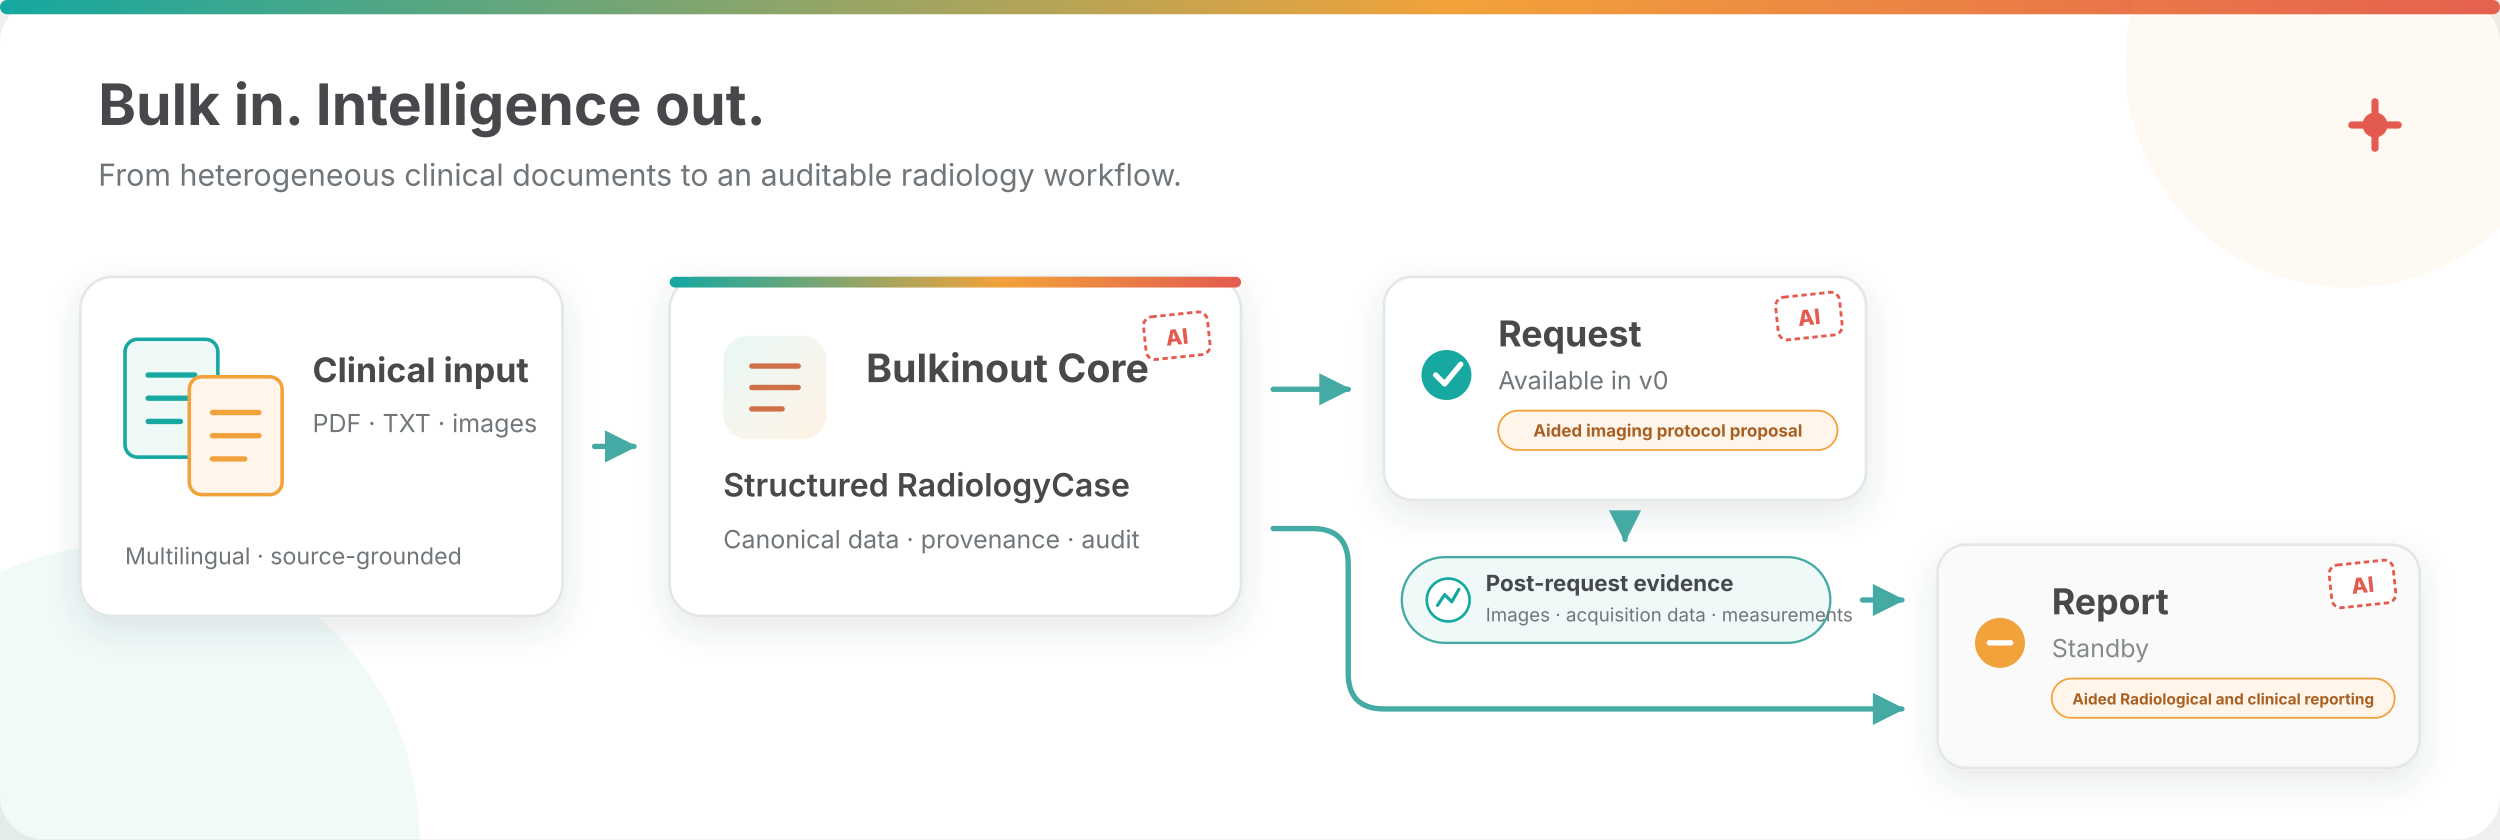
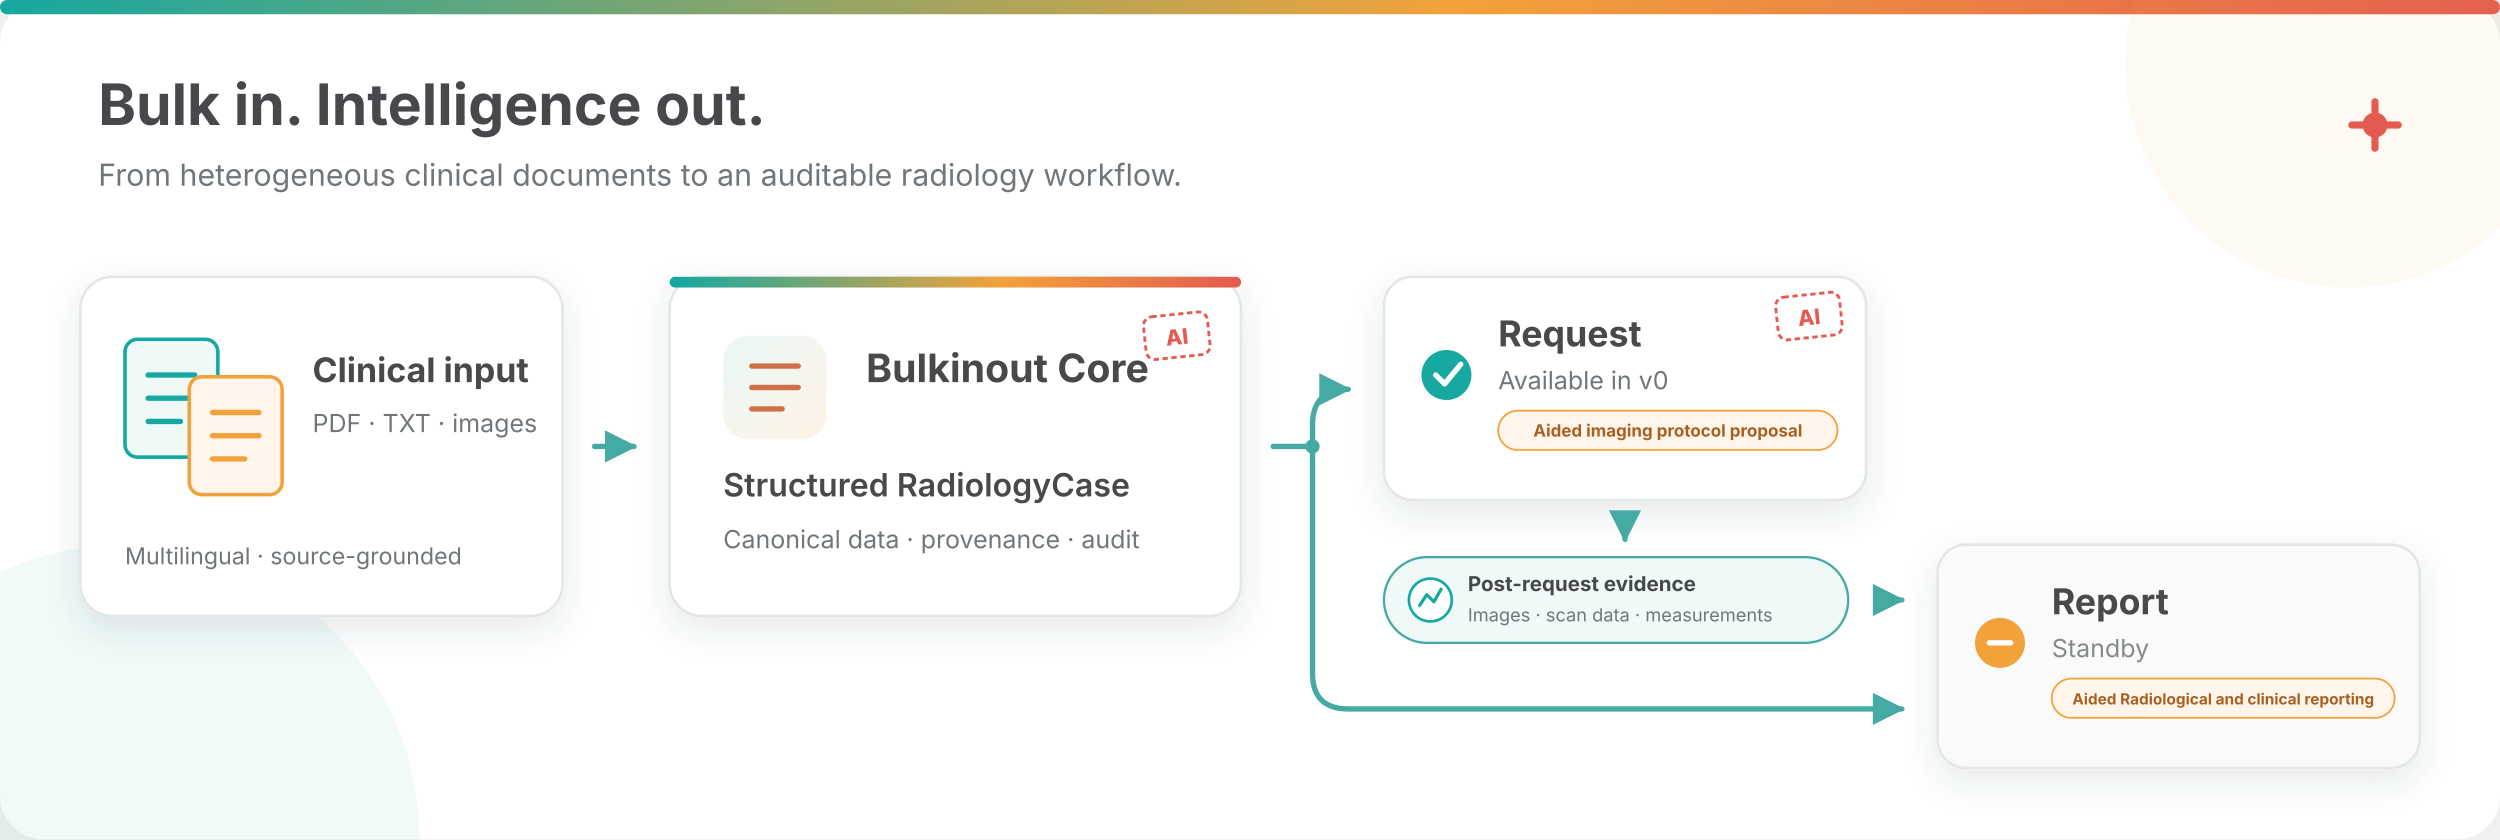
<svg xmlns="http://www.w3.org/2000/svg" width="1400" height="470" viewBox="0 0 1400 470" role="img" aria-labelledby="title desc">
  <defs>
    <linearGradient id="brand" x1="0" y1="0" x2="1" y2="0">
      <stop offset="0" stop-color="#14a8a1" />
      <stop offset="0.58" stop-color="#f2a23a" />
      <stop offset="1" stop-color="#e35b50" />
    </linearGradient>
    <linearGradient id="softBrand" x1="0" y1="0" x2="1" y2="1">
      <stop offset="0" stop-color="#e8f8f6" />
      <stop offset="1" stop-color="#fff2e5" />
    </linearGradient>
    <filter id="shadow" x="-20%" y="-20%" width="140%" height="150%">
      <feDropShadow dx="0" dy="7" stdDeviation="9" flood-color="#34454d" flood-opacity="0.12" />
    </filter>
    <marker id="arrow" markerWidth="6" markerHeight="6" refX="5.4" refY="3" orient="auto" markerUnits="strokeWidth">
      <path d="M0,0 L6,3 L0,6 Z" fill="#45aaa4" />
    </marker>
  </defs>
  <rect width="1400" height="470" rx="24" fill="#ffffff" />
  <rect width="1400" height="8" rx="4" fill="url(#brand)" />
  <circle cx="1315" cy="36" r="125" fill="#f2a23a" opacity="0.07" />
  <circle cx="70" cy="470" r="165" fill="#14a8a1" opacity="0.06" />
  <text x="55" y="70" fill="#47484b" font-family="Inter,Segoe UI,Arial,sans-serif" font-size="32" font-weight="700">Bulk in. Intelligence out.</text>
  <text x="55" y="104" fill="#70767a" font-family="Inter,Segoe UI,Arial,sans-serif" font-size="17">From heterogeneous clinical documents to an auditable radiology workflow.</text>
  <g filter="url(#shadow)">
    <rect x="45" y="155" width="270" height="190" rx="18" fill="#ffffff" stroke="#e2e7e8" stroke-width="1.5" />
    <rect x="70" y="190" width="52" height="66" rx="7" fill="#eef9f8" stroke="#14a8a1" stroke-width="2" />
    <path d="M83 210h26M83 223h26M83 236h18" stroke="#14a8a1" stroke-width="3" stroke-linecap="round" />
    <rect x="106" y="211" width="52" height="66" rx="7" fill="#fff5eb" stroke="#f2a23a" stroke-width="2" />
    <path d="M119 231h26M119 244h26M119 257h18" stroke="#f2a23a" stroke-width="3" stroke-linecap="round" />
    <text x="175" y="214" fill="#47484b" font-family="Inter,Segoe UI,Arial,sans-serif" font-size="19" font-weight="700">Clinical input</text>
    <text x="175" y="242" fill="#70767a" font-family="Inter,Segoe UI,Arial,sans-serif" font-size="14">PDF · TXT · images</text>
    <text x="70" y="316" fill="#70767a" font-family="Inter,Segoe UI,Arial,sans-serif" font-size="13">Multilingual · source-grounded</text>
  </g>
  <path d="M333 250H355" stroke="#45aaa4" stroke-width="3" stroke-linecap="round" marker-end="url(#arrow)" />
  <g filter="url(#shadow)">
    <rect x="375" y="155" width="320" height="190" rx="18" fill="#ffffff" stroke="#e2e7e8" stroke-width="1.5" />
    <rect x="375" y="155" width="320" height="6" rx="3" fill="url(#brand)" />
    <rect x="405" y="188" width="58" height="58" rx="14" fill="url(#softBrand)" />
    <path d="M421 205h26M421 217h26M421 229h17" stroke="#d06f4a" stroke-width="3" stroke-linecap="round" />
    <text x="485" y="214" fill="#47484b" font-family="Inter,Segoe UI,Arial,sans-serif" font-size="22" font-weight="700">Bulkinout Core</text>
    <g transform="rotate(-6 659 188)">
      <rect x="641" y="176" width="36" height="24" rx="5" fill="#ffffff" stroke="#e35b50" stroke-width="1.6" stroke-dasharray="3 2" />
      <text x="659" y="193" fill="#e35b50" font-family="Inter,Segoe UI,Arial,sans-serif" font-size="12" font-weight="800" text-anchor="middle">AI</text>
    </g>
    <text x="405" y="278" fill="#47484b" font-family="Inter,Segoe UI,Arial,sans-serif" font-size="18" font-weight="600">Structured RadiologyCase</text>
    <text x="405" y="307" fill="#70767a" font-family="Inter,Segoe UI,Arial,sans-serif" font-size="14">Canonical data · provenance · audit</text>
  </g>
-   <path d="M713 218H755" stroke="#45aaa4" stroke-width="3" stroke-linecap="round" marker-end="url(#arrow)" />
-   <path d="M713 296H735 Q755 296 755 316V377 Q755 397 775 397H1065" stroke="#45aaa4" stroke-width="3" fill="none" stroke-linecap="round" marker-end="url(#arrow)" />
+   <path d="M713 250H735" stroke="#45aaa4" stroke-width="3" stroke-linecap="round" />
+   <circle cx="735" cy="250" r="4" fill="#45aaa4" />
+   <path d="M735 250V238 Q735 218 755 218" stroke="#45aaa4" stroke-width="3" fill="none" stroke-linecap="round" marker-end="url(#arrow)" />
+   <path d="M735 250V377 Q735 397 755 397H1065" stroke="#45aaa4" stroke-width="3" fill="none" stroke-linecap="round" marker-end="url(#arrow)" />
  <g filter="url(#shadow)">
    <rect x="775" y="155" width="270" height="125" rx="16" fill="#ffffff" stroke="#e2e7e8" stroke-width="1.5" />
    <circle cx="810" cy="210" r="14" fill="#14a8a1" />
    <path d="M804 210l5 5 9-11" stroke="#ffffff" stroke-width="3" fill="none" stroke-linecap="round" stroke-linejoin="round" />
    <text x="839" y="194" fill="#47484b" font-family="Inter,Segoe UI,Arial,sans-serif" font-size="20" font-weight="700">Request</text>
    <text x="839" y="218" fill="#70767a" font-family="Inter,Segoe UI,Arial,sans-serif" font-size="14">Available in v0</text>
    <rect x="839" y="230" width="190" height="22" rx="11" fill="#fff5eb" stroke="#f2a23a" stroke-width="1" />
    <text x="934" y="244.5" fill="#a86124" font-family="Inter,Segoe UI,Arial,sans-serif" font-size="9.5" font-weight="700" text-anchor="middle">Aided imaging protocol proposal</text>
    <g transform="rotate(-6 1013 177)">
      <rect x="995" y="165" width="36" height="24" rx="5" fill="#ffffff" stroke="#e35b50" stroke-width="1.6" stroke-dasharray="3 2" />
      <text x="1013" y="182" fill="#e35b50" font-family="Inter,Segoe UI,Arial,sans-serif" font-size="12" font-weight="800" text-anchor="middle">AI</text>
    </g>
  </g>
  <path d="M910 288V302" stroke="#45aaa4" stroke-width="3" stroke-linecap="round" marker-end="url(#arrow)" />
  <g>
-     <rect x="785" y="312" width="240" height="48" rx="24" fill="#eef9f8" stroke="#45aaa4" stroke-width="1.3" />
-     <circle cx="811" cy="336" r="12" fill="#ffffff" stroke="#14a8a1" stroke-width="1.5" />
-     <path d="M805 339l4-6 4 4 4-7" stroke="#14a8a1" stroke-width="1.8" fill="none" stroke-linecap="round" stroke-linejoin="round" />
-     <text x="832" y="331" fill="#47484b" font-family="Inter,Segoe UI,Arial,sans-serif" font-size="12.5" font-weight="700">Post-request evidence</text>
-     <text x="832" y="348" fill="#70767a" font-family="Inter,Segoe UI,Arial,sans-serif" font-size="10.5">Images · acquisition data · measurements</text>
+     <rect x="775" y="312" width="260" height="48" rx="24" fill="#eef9f8" stroke="#45aaa4" stroke-width="1.3" />
+     <circle cx="801" cy="336" r="12" fill="#ffffff" stroke="#14a8a1" stroke-width="1.5" />
+     <path d="M795 339l4-6 4 4 4-7" stroke="#14a8a1" stroke-width="1.8" fill="none" stroke-linecap="round" stroke-linejoin="round" />
+     <text x="822" y="331" fill="#47484b" font-family="Inter,Segoe UI,Arial,sans-serif" font-size="11.5" font-weight="700">Post-request evidence</text>
+     <text x="822" y="348" fill="#70767a" font-family="Inter,Segoe UI,Arial,sans-serif" font-size="10.2">Images · scan data · measurements</text>
  </g>
-   <path d="M1043 336H1065" stroke="#45aaa4" stroke-width="3" stroke-linecap="round" marker-end="url(#arrow)" />
+   <path d="M1053 336H1065" stroke="#45aaa4" stroke-width="3" stroke-linecap="round" marker-end="url(#arrow)" />
  <g filter="url(#shadow)">
    <rect x="1085" y="305" width="270" height="125" rx="16" fill="#fafafa" stroke="#e2e7e8" stroke-width="1.5" />
    <circle cx="1120" cy="360" r="14" fill="#f2a23a" />
    <path d="M1114 360h12" stroke="#ffffff" stroke-width="3" stroke-linecap="round" />
    <text x="1149" y="344" fill="#47484b" font-family="Inter,Segoe UI,Arial,sans-serif" font-size="20" font-weight="700">Report</text>
    <text x="1149" y="368" fill="#858a8d" font-family="Inter,Segoe UI,Arial,sans-serif" font-size="14">Standby</text>
    <rect x="1149" y="380" width="192" height="22" rx="11" fill="#fff5eb" stroke="#f2a23a" stroke-width="1" />
    <text x="1245" y="394.5" fill="#a86124" font-family="Inter,Segoe UI,Arial,sans-serif" font-size="8.6" font-weight="700" text-anchor="middle">Aided Radiological and clinical reporting</text>
-     <g transform="rotate(-6 1323 327)">
-       <rect x="1305" y="315" width="36" height="24" rx="5" fill="#ffffff" stroke="#e35b50" stroke-width="1.6" stroke-dasharray="3 2" />
-       <text x="1323" y="332" fill="#e35b50" font-family="Inter,Segoe UI,Arial,sans-serif" font-size="12" font-weight="800" text-anchor="middle">AI</text>
-     </g>
  </g>
  <circle cx="1330" cy="70" r="7" fill="#e35b50" />
  <path d="M1330 57v26M1317 70h26" stroke="#e35b50" stroke-width="4" stroke-linecap="round" />
</svg>
